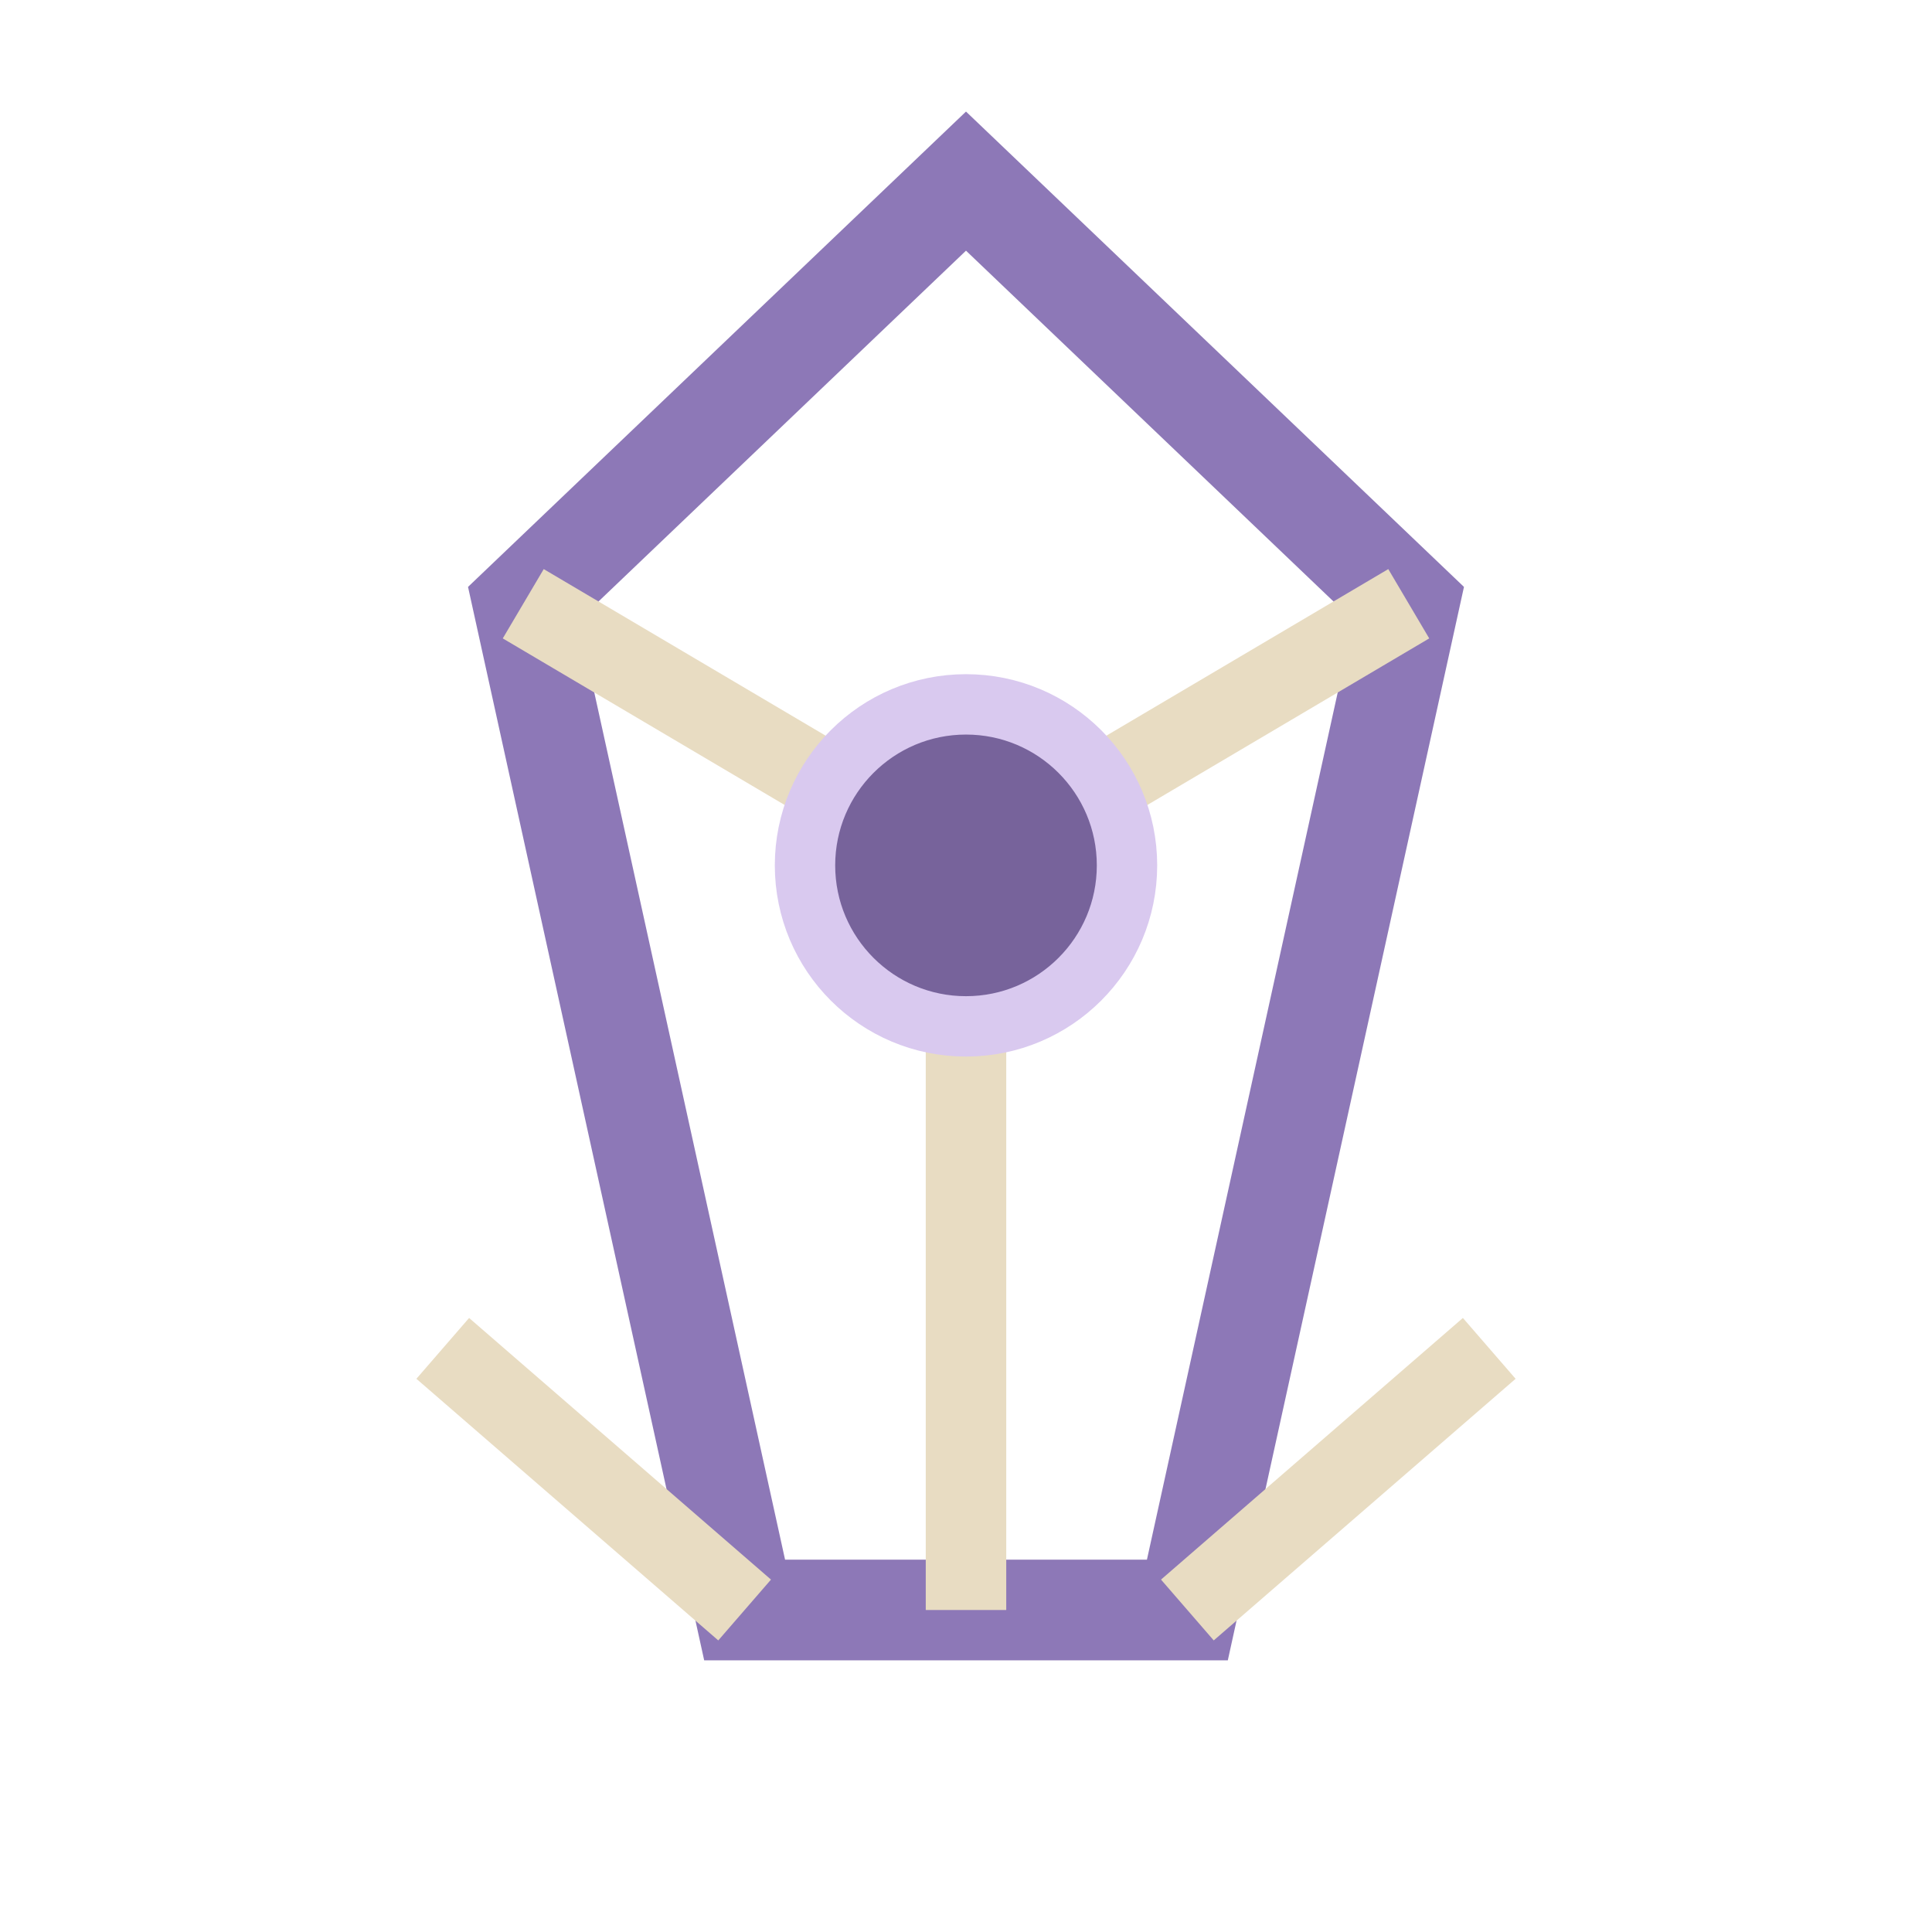
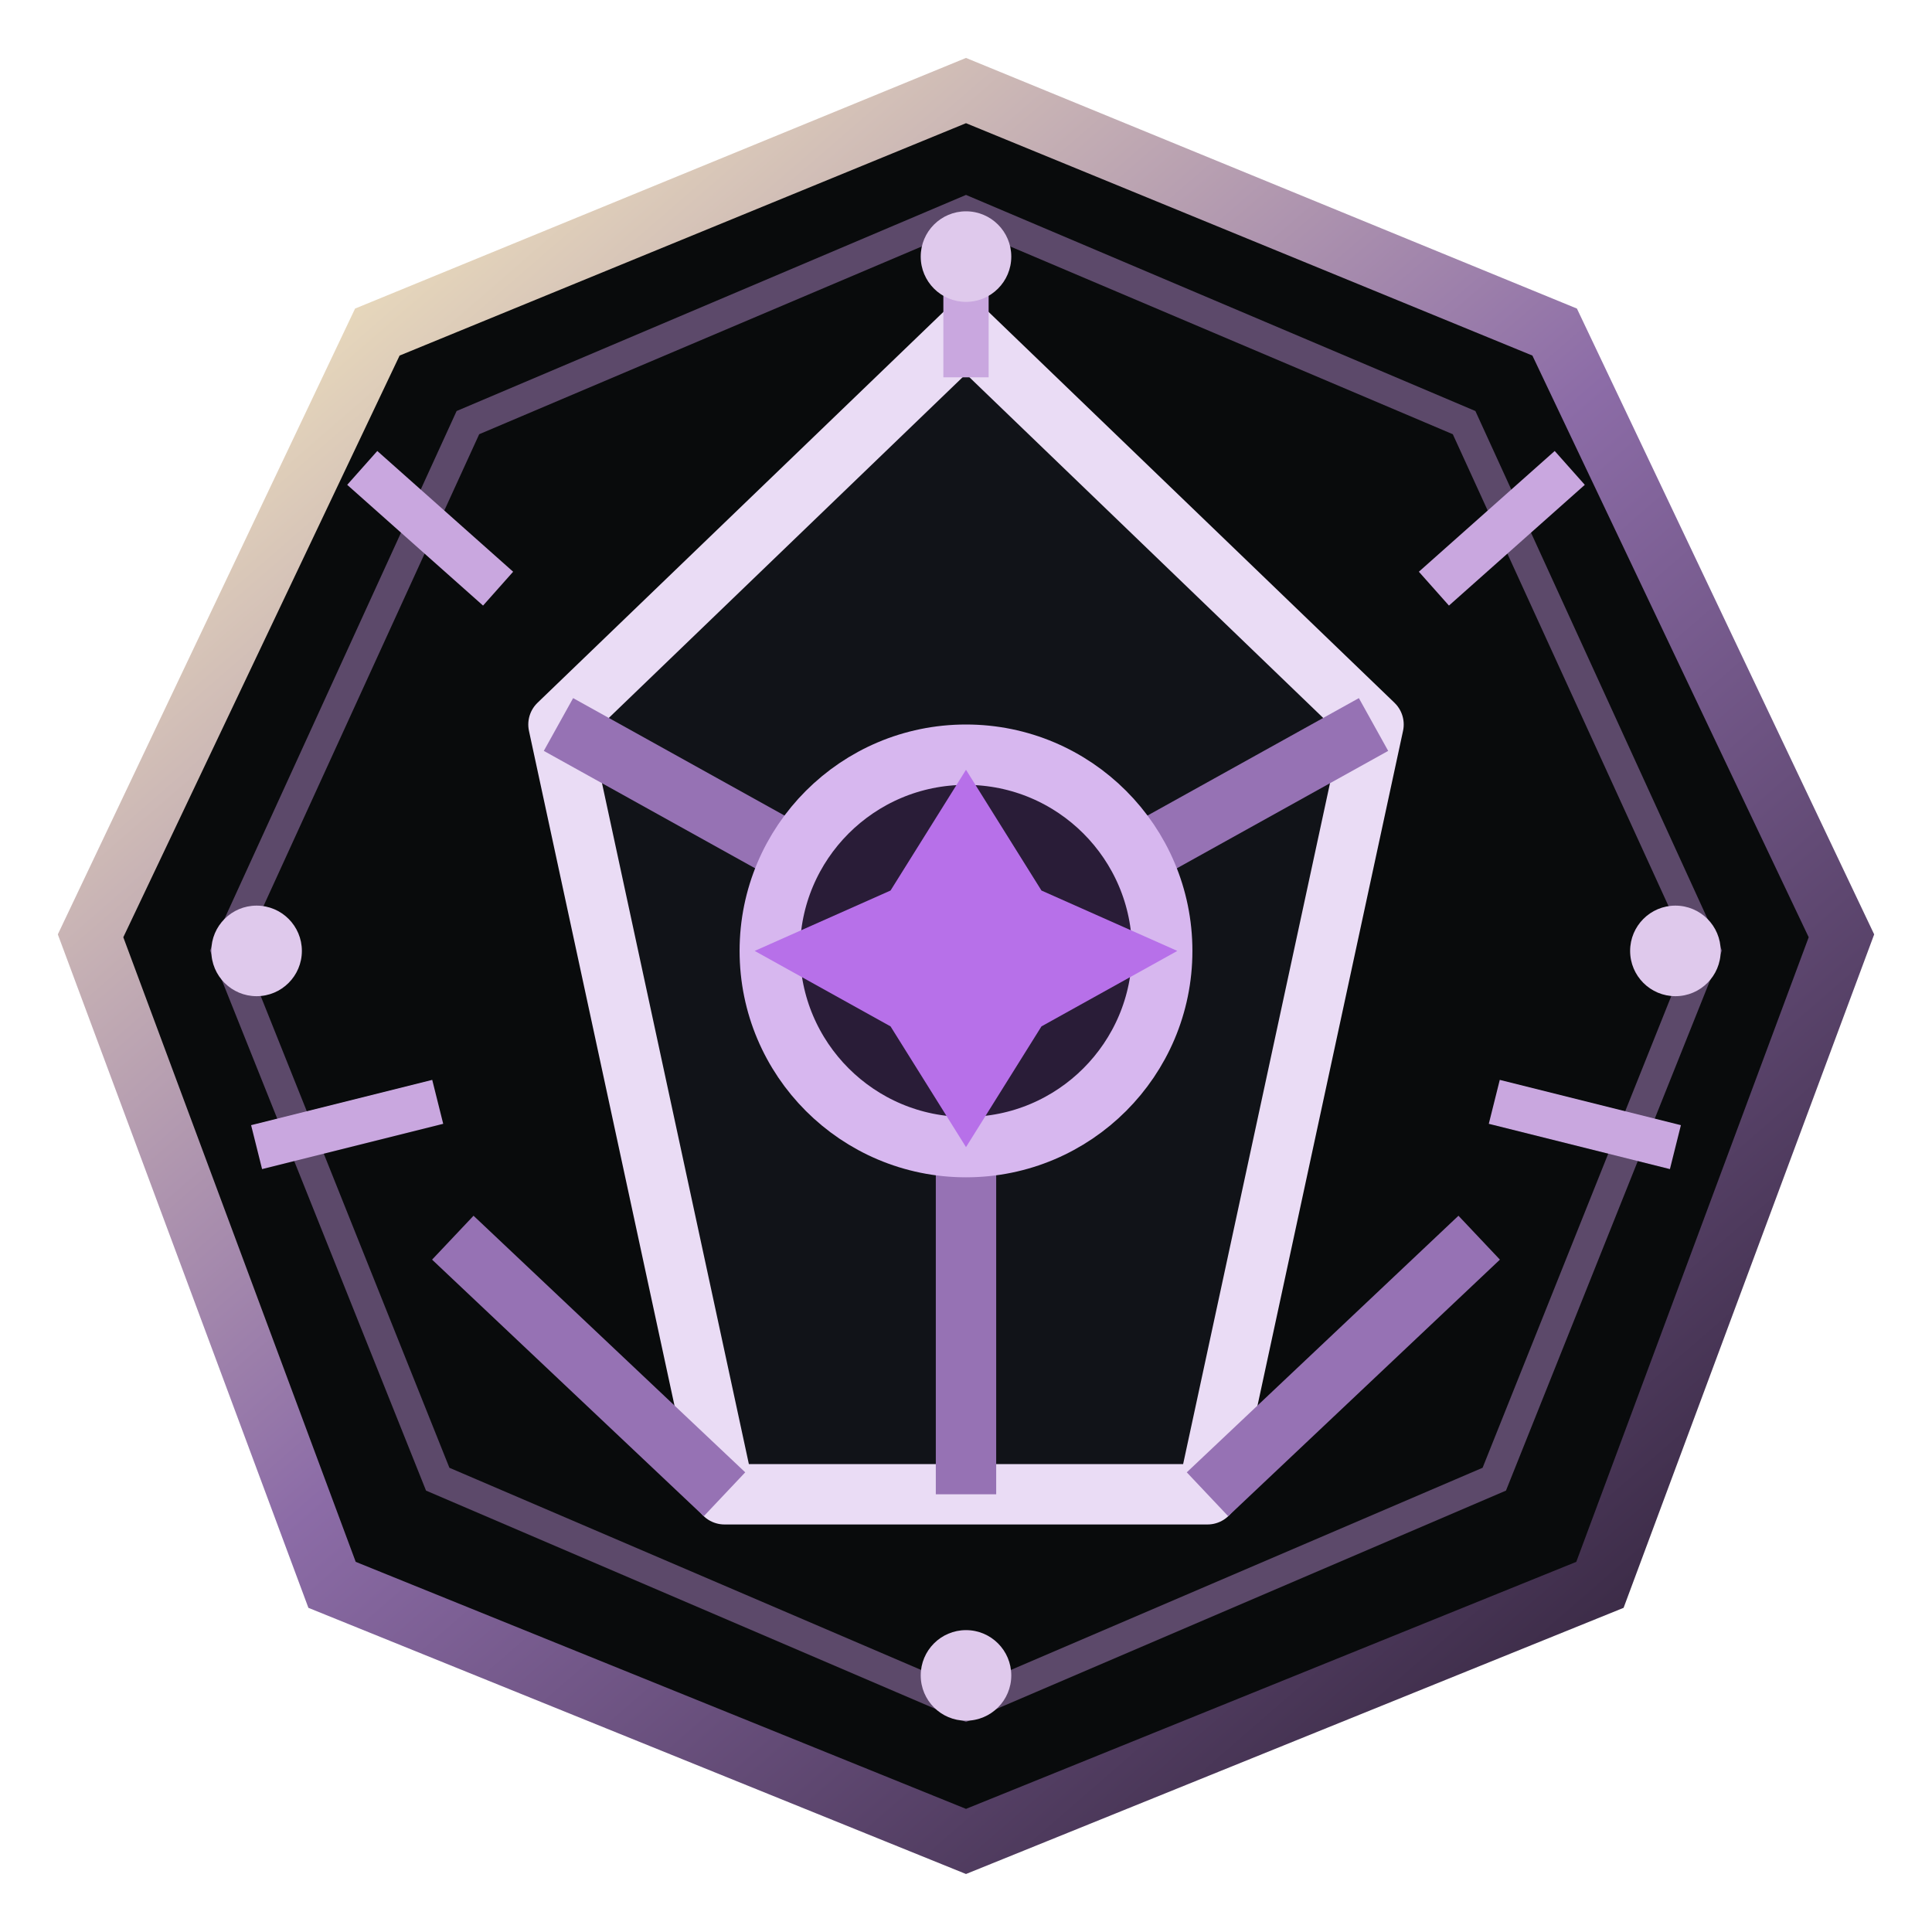
- <svg xmlns="http://www.w3.org/2000/svg" viewBox="0 0 96 96" fill="none">
-   <path d="M48 9 70 30 59 80H37L26 30 48 9Z" stroke="#8d78b7" stroke-width="5" />
-   <path d="m26 30 22 13 22-13M48 43v37M37 80 22 67M59 80l15-13" stroke="#e8dcc2" stroke-width="4" />
-   <circle cx="48" cy="43" r="8" fill="#77639b" stroke="#d9c9ef" stroke-width="3" />
+ <svg xmlns="http://www.w3.org/2000/svg" viewBox="0 0 128 128" fill="none">
+   <defs>
+     <linearGradient id="metal" x1="22" y1="15" x2="108" y2="114" gradientUnits="userSpaceOnUse">
+       <stop stop-color="#eee0bd" />
+       <stop offset=".48" stop-color="#8c6ca7" />
+       <stop offset="1" stop-color="#35263f" />
+     </linearGradient>
+     <radialGradient id="void" cx="0" cy="0" r="1" gradientTransform="translate(64 63) rotate(90) scale(45)">
+       <stop stop-color="#aa73dc" stop-opacity=".5" />
+       <stop offset="1" stop-color="#160d20" stop-opacity="0" />
+     </radialGradient>
+   </defs>
+   <path d="m64 6 39 16 19 40-16 43-42 17-42-17L6 62l19-40L64 6Z" fill="#090b0c" stroke="url(#metal)" stroke-width="4" />
+   <path d="m64 14 33 14 16 35-14 35-35 15-35-15-14-35 16-35 33-14Z" fill="url(#void)" stroke="#5c496a" stroke-width="2" />
+   <path d="M64 22 91 48 80 99H48L37 48 64 22Z" fill="#111318" stroke="#eadcf5" stroke-width="4" stroke-linejoin="round" />
+   <path d="m37 48 27 15 27-15M64 63v36M48 99 30 82M80 99l18-17" stroke="#9672b4" stroke-width="4" />
+   <circle cx="64" cy="63" r="13" fill="#291c37" stroke="#d7b7ef" stroke-width="4" />
+   <path d="m64 51 5 8 9 4-9 5-5 8-5-8-9-5 9-4 5-8Z" fill="#b770e9" />
+   <path d="M64 15v10M104 31l-9 8M111 76l-12-3M24 31l9 8M17 76l12-3" stroke="#c9a7df" stroke-width="3" />
+   <circle cx="64" cy="17" r="3" fill="#dfc9ec" />
+   <circle cx="111" cy="63" r="3" fill="#dfc9ec" />
+   <circle cx="64" cy="111" r="3" fill="#dfc9ec" />
+   <circle cx="17" cy="63" r="3" fill="#dfc9ec" />
</svg>
